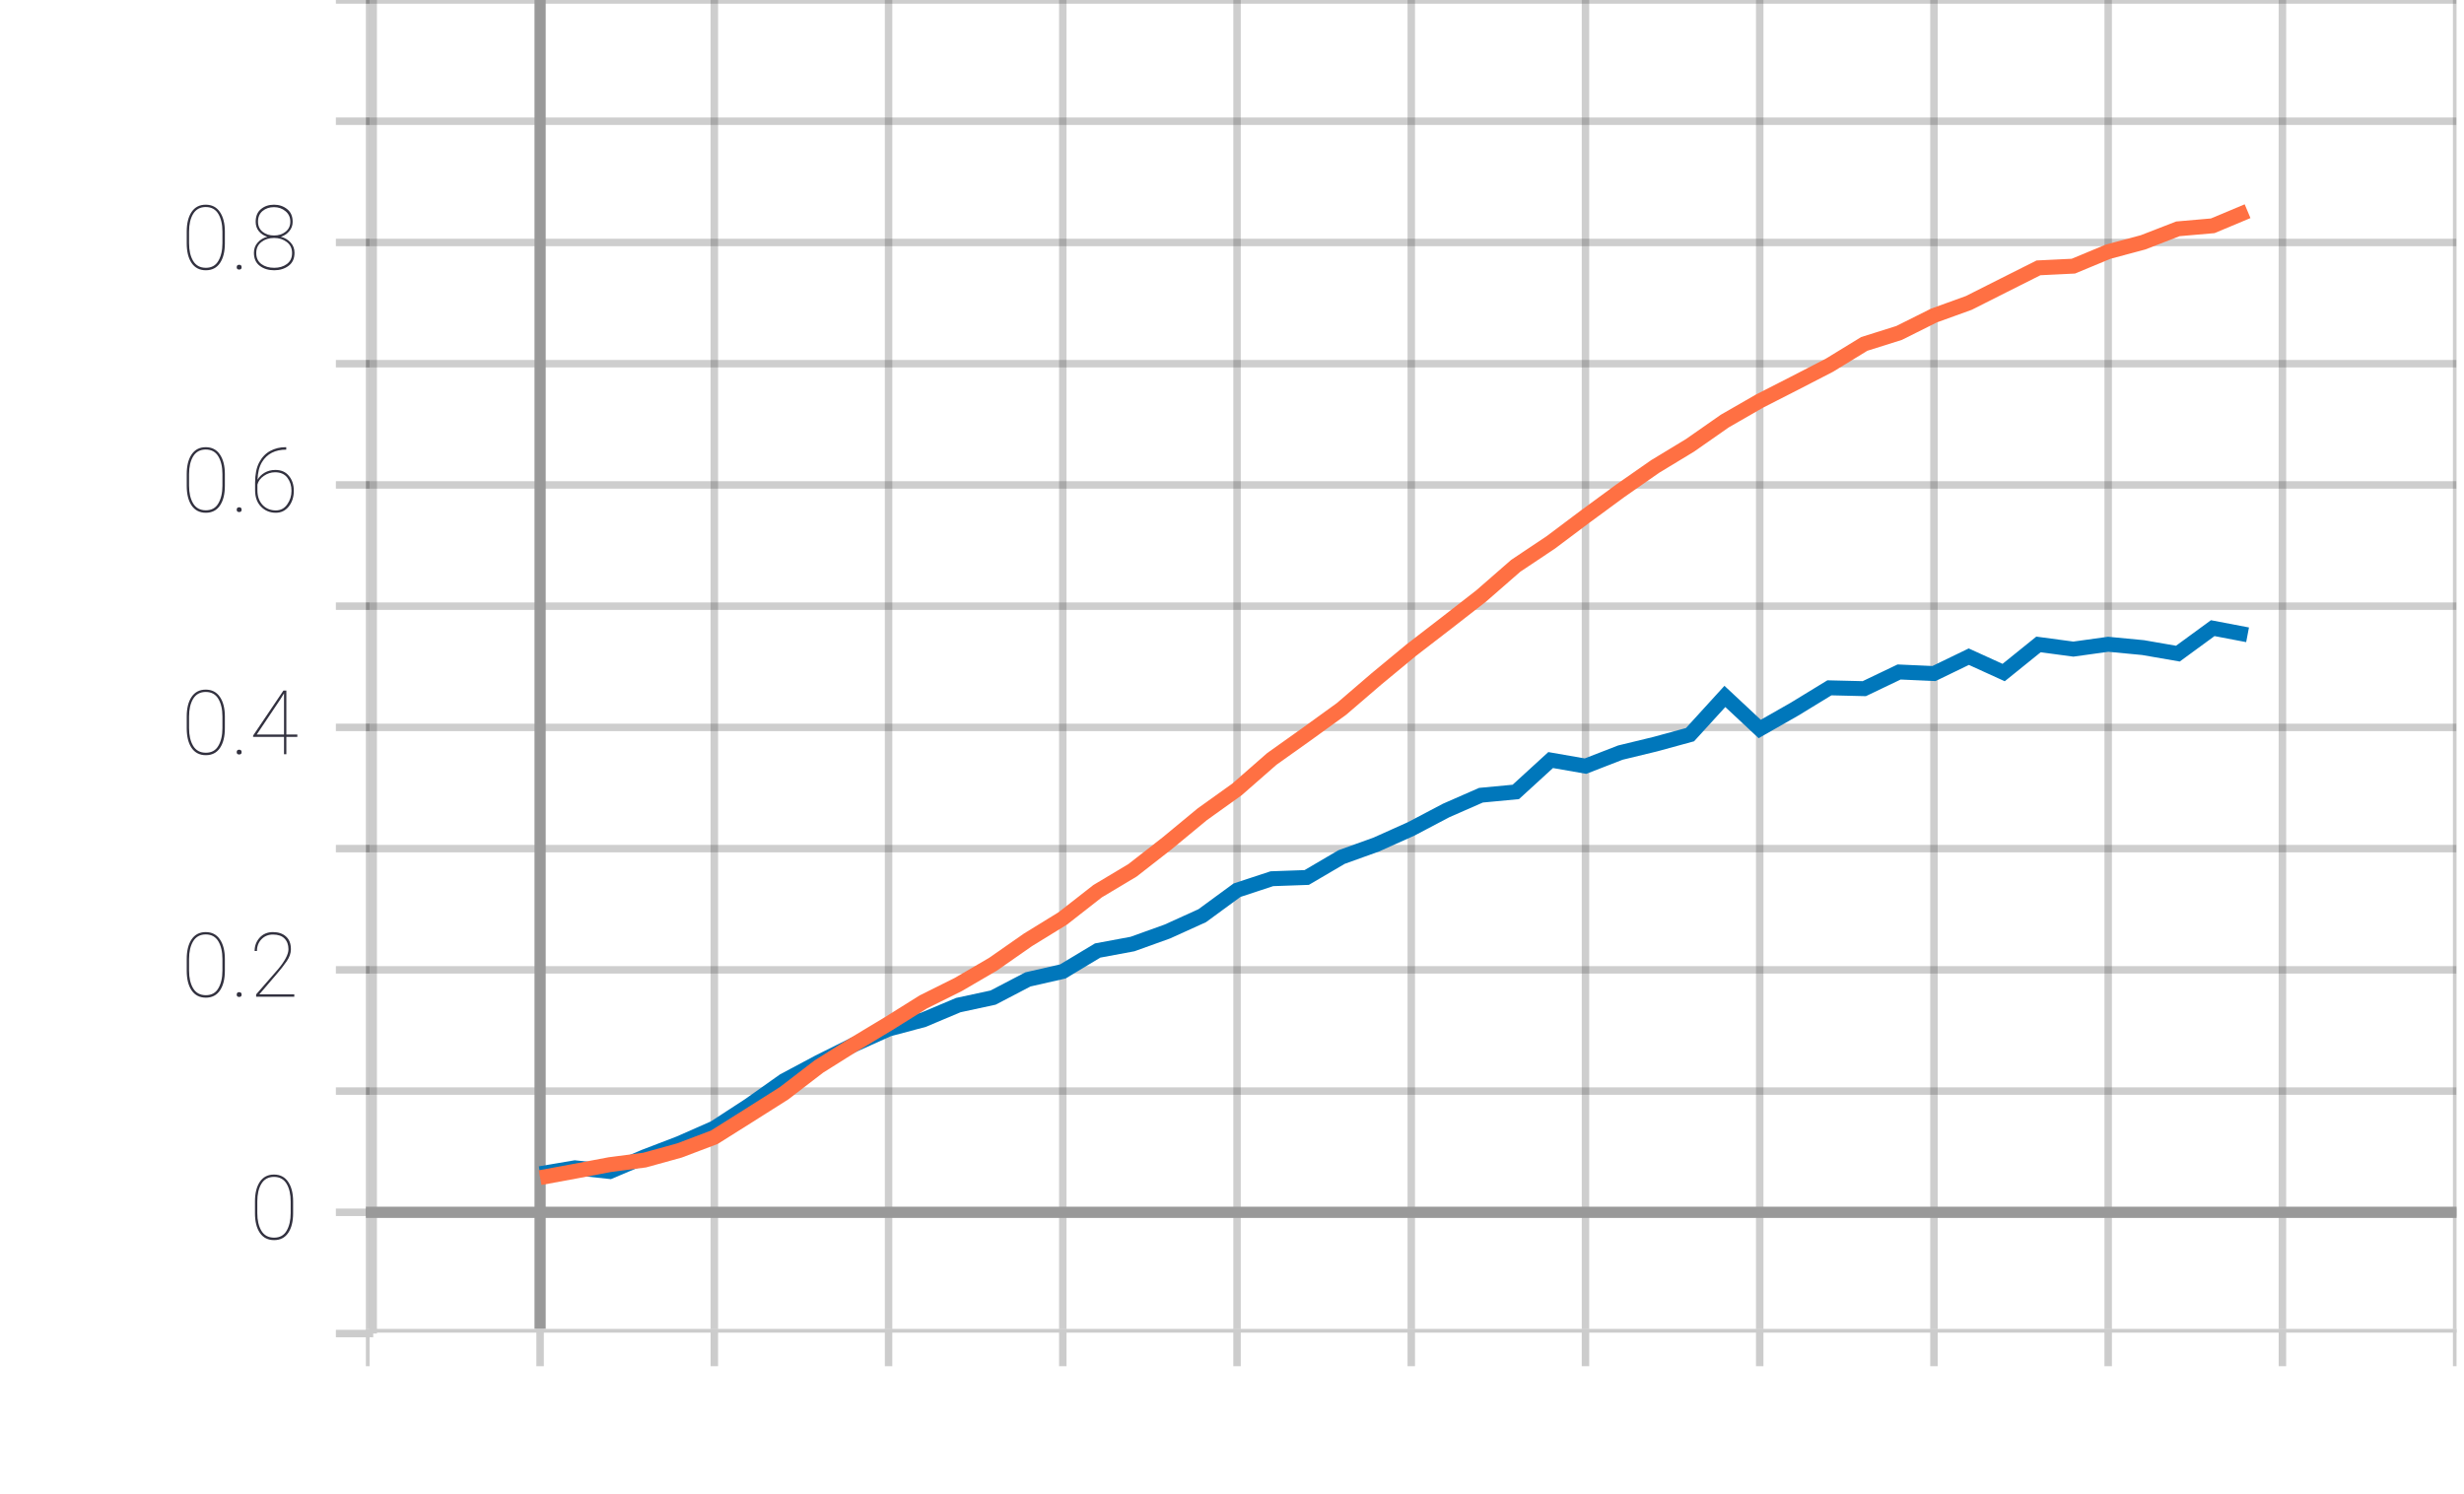
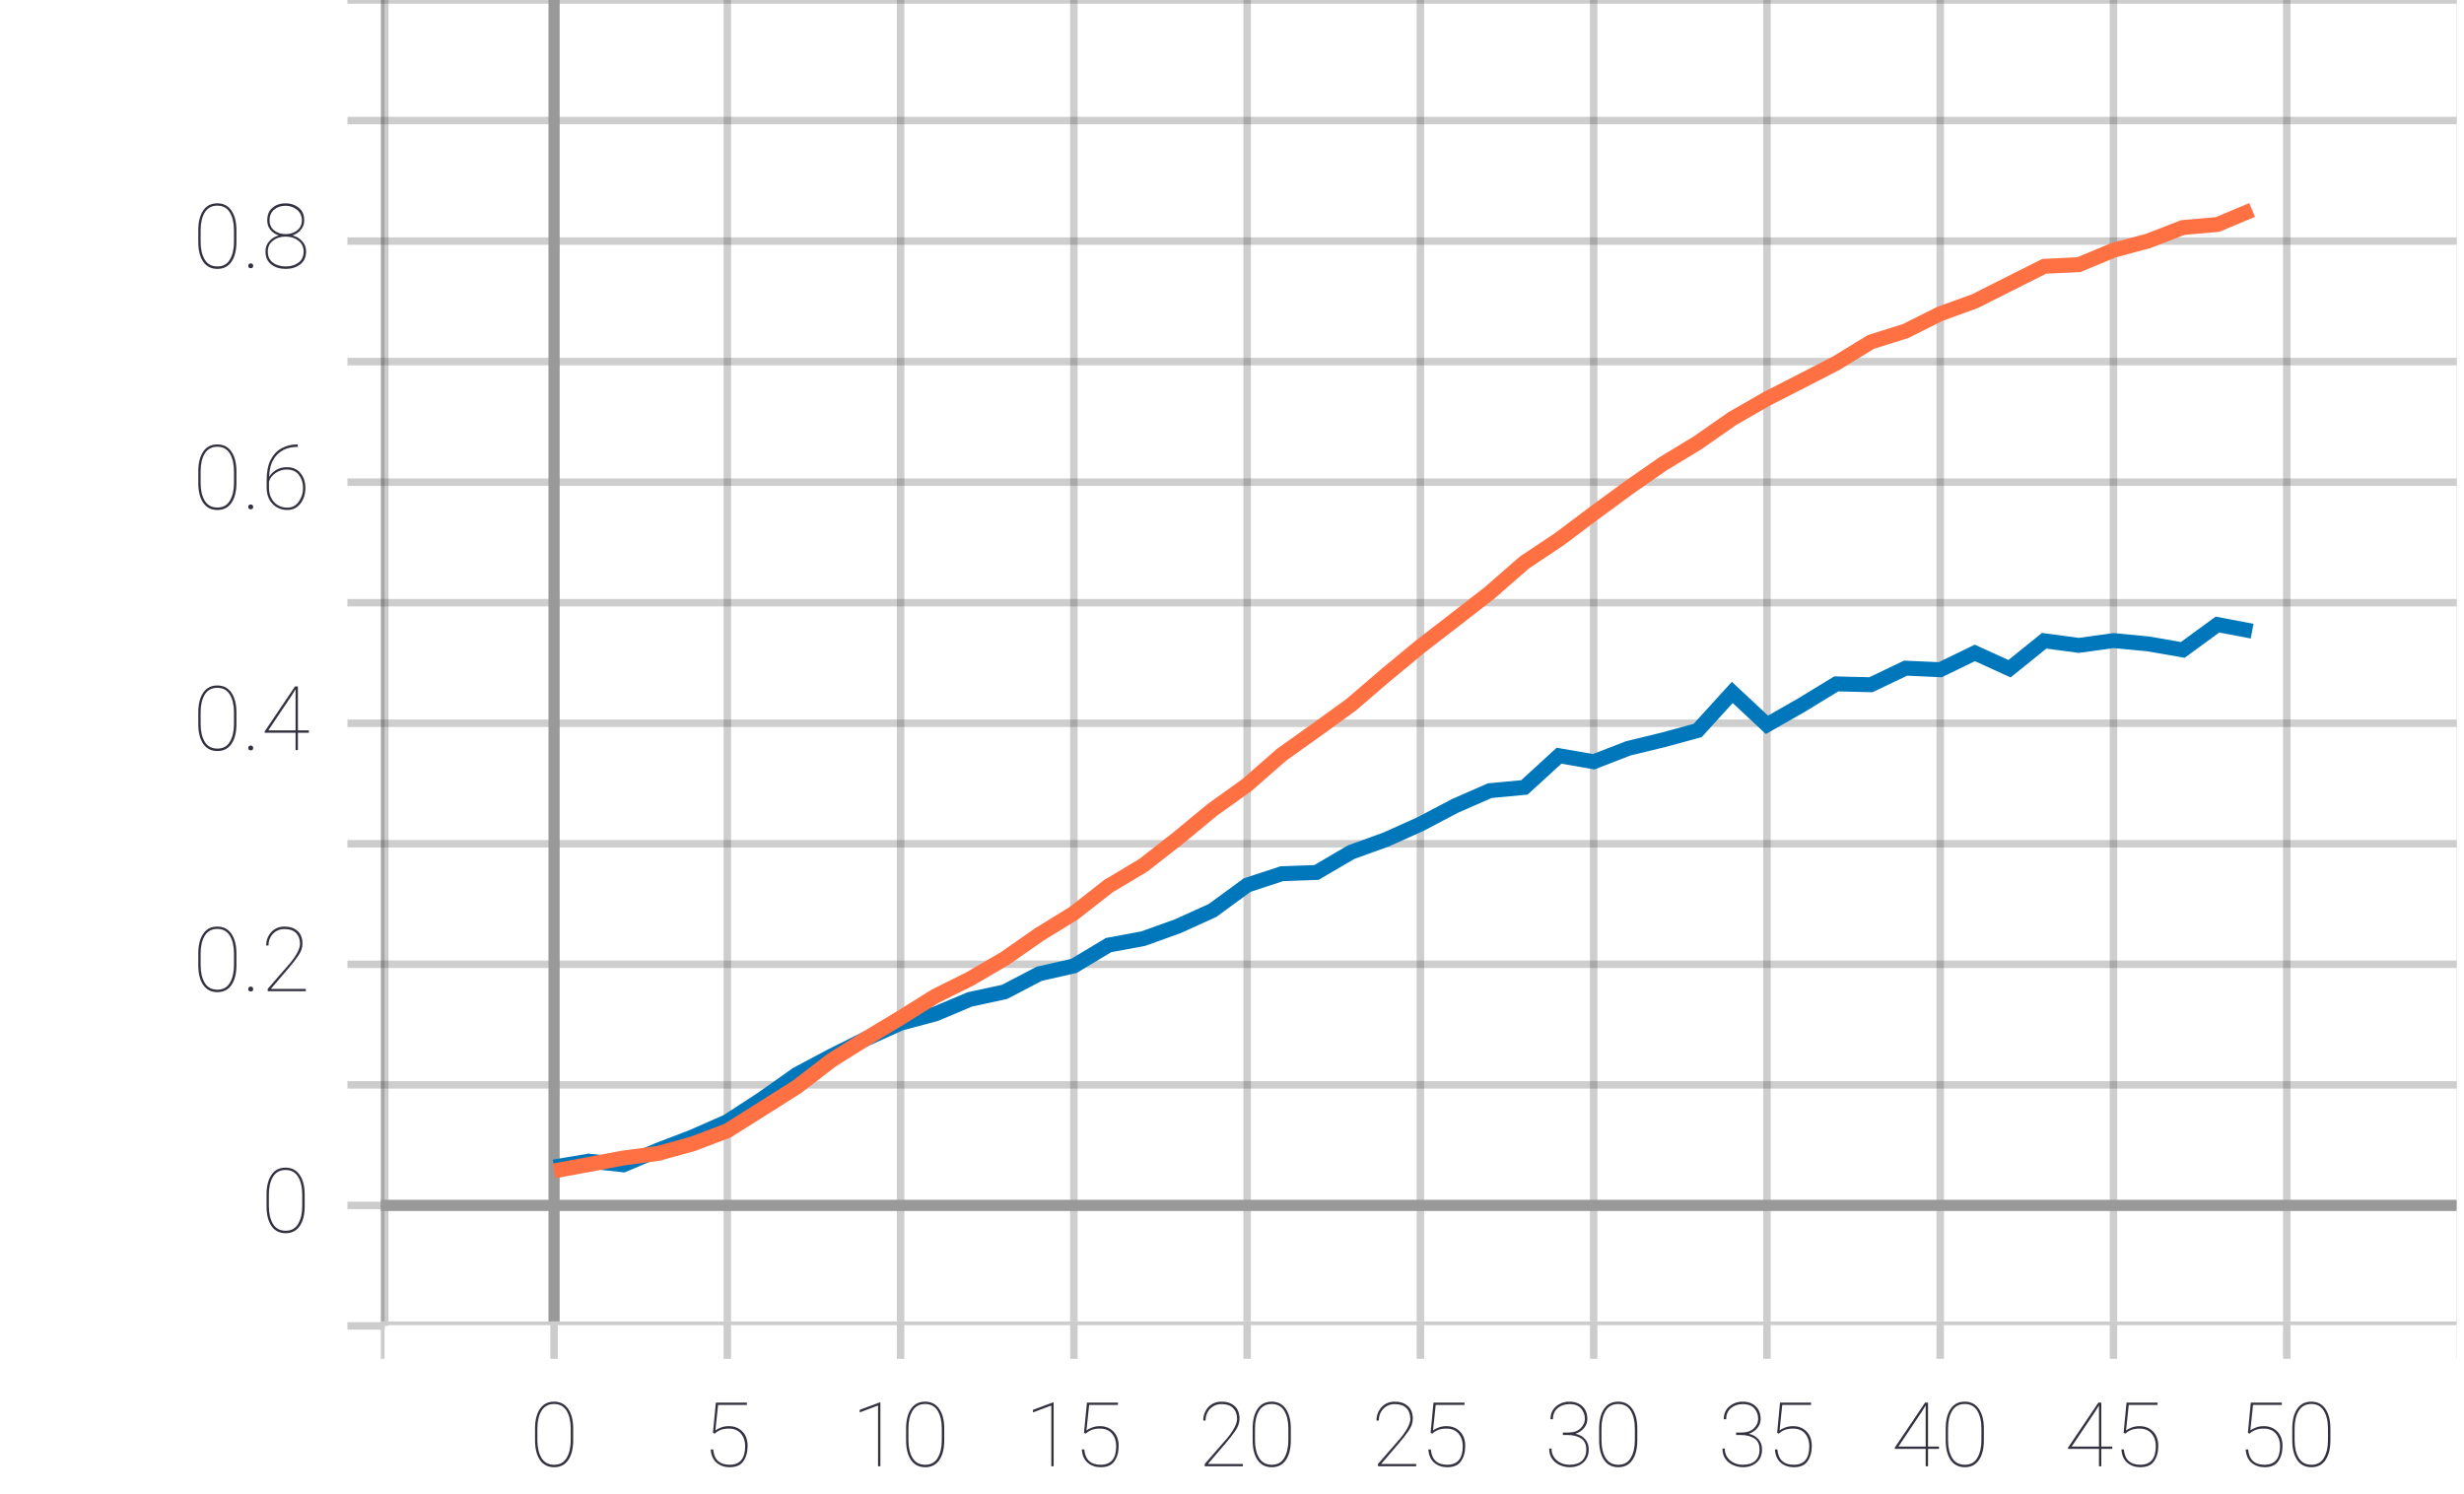
<svg xmlns="http://www.w3.org/2000/svg" viewBox="0 0 330 200">
  <g>
    <g>
      <g>
        <g>
          <g>
-             <line x1="49.984" y1="178.62" x2="44.984" y2="178.62" style="visibility: inherit;" fill="rgb(0, 0, 0)" stroke="rgb(204, 204, 204)" stroke-width="1px" />
-             <line x1="49.984" y1="162.382" x2="44.984" y2="162.382" style="visibility: inherit;" fill="rgb(0, 0, 0)" stroke="rgb(204, 204, 204)" stroke-width="1px" />
-             <line x1="49.984" y1="146.144" x2="44.984" y2="146.144" style="visibility: inherit;" fill="rgb(0, 0, 0)" stroke="rgb(204, 204, 204)" stroke-width="1px" />
-             <line x1="49.984" y1="129.905" x2="44.984" y2="129.905" style="visibility: inherit;" fill="rgb(0, 0, 0)" stroke="rgb(204, 204, 204)" stroke-width="1px" />
-             <line x1="49.984" y1="113.667" x2="44.984" y2="113.667" style="visibility: inherit;" fill="rgb(0, 0, 0)" stroke="rgb(204, 204, 204)" stroke-width="1px" />
-             <line x1="49.984" y1="97.429" x2="44.984" y2="97.429" style="visibility: inherit;" fill="rgb(0, 0, 0)" stroke="rgb(204, 204, 204)" stroke-width="1px" />
-             <line x1="49.984" y1="81.191" x2="44.984" y2="81.191" style="visibility: inherit;" fill="rgb(0, 0, 0)" stroke="rgb(204, 204, 204)" stroke-width="1px" />
-             <line x1="49.984" y1="64.953" x2="44.984" y2="64.953" style="visibility: inherit;" fill="rgb(0, 0, 0)" stroke="rgb(204, 204, 204)" stroke-width="1px" />
-             <line x1="49.984" y1="48.715" x2="44.984" y2="48.715" style="visibility: inherit;" fill="rgb(0, 0, 0)" stroke="rgb(204, 204, 204)" stroke-width="1px" />
-             <line x1="49.984" y1="32.476" x2="44.984" y2="32.476" style="visibility: inherit;" fill="rgb(0, 0, 0)" stroke="rgb(204, 204, 204)" stroke-width="1px" />
-             <line x1="49.984" y1="16.238" x2="44.984" y2="16.238" style="visibility: inherit;" fill="rgb(0, 0, 0)" stroke="rgb(204, 204, 204)" stroke-width="1px" />
-             <line x1="49.984" y1="0" x2="44.984" y2="0" style="visibility: inherit;" fill="rgb(0, 0, 0)" stroke="rgb(204, 204, 204)" stroke-width="1px" />
+             <line x1="51.532" y1="177.6" x2="46.532" y2="177.6" style="visibility: inherit;" fill="rgb(0, 0, 0)" stroke="rgb(204, 204, 204)" stroke-width="1px" />
+             <line x1="51.532" y1="161.455" x2="46.532" y2="161.455" style="visibility: inherit;" fill="rgb(0, 0, 0)" stroke="rgb(204, 204, 204)" stroke-width="1px" />
+             <line x1="51.532" y1="145.309" x2="46.532" y2="145.309" style="visibility: inherit;" fill="rgb(0, 0, 0)" stroke="rgb(204, 204, 204)" stroke-width="1px" />
+             <line x1="51.532" y1="129.164" x2="46.532" y2="129.164" style="visibility: inherit;" fill="rgb(0, 0, 0)" stroke="rgb(204, 204, 204)" stroke-width="1px" />
+             <line x1="51.532" y1="113.018" x2="46.532" y2="113.018" style="visibility: inherit;" fill="rgb(0, 0, 0)" stroke="rgb(204, 204, 204)" stroke-width="1px" />
+             <line x1="51.532" y1="96.873" x2="46.532" y2="96.873" style="visibility: inherit;" fill="rgb(0, 0, 0)" stroke="rgb(204, 204, 204)" stroke-width="1px" />
+             <line x1="51.532" y1="80.727" x2="46.532" y2="80.727" style="visibility: inherit;" fill="rgb(0, 0, 0)" stroke="rgb(204, 204, 204)" stroke-width="1px" />
+             <line x1="51.532" y1="64.582" x2="46.532" y2="64.582" style="visibility: inherit;" fill="rgb(0, 0, 0)" stroke="rgb(204, 204, 204)" stroke-width="1px" />
+             <line x1="51.532" y1="48.436" x2="46.532" y2="48.436" style="visibility: inherit;" fill="rgb(0, 0, 0)" stroke="rgb(204, 204, 204)" stroke-width="1px" />
+             <line x1="51.532" y1="32.291" x2="46.532" y2="32.291" style="visibility: inherit;" fill="rgb(0, 0, 0)" stroke="rgb(204, 204, 204)" stroke-width="1px" />
+             <line x1="51.532" y1="16.145" x2="46.532" y2="16.145" style="visibility: inherit;" fill="rgb(0, 0, 0)" stroke="rgb(204, 204, 204)" stroke-width="1px" />
+             <line x1="51.532" y1="0" x2="46.532" y2="0" style="visibility: inherit;" fill="rgb(0, 0, 0)" stroke="rgb(204, 204, 204)" stroke-width="1px" />
          </g>
-           <g transform="translate(39.984, 0)">
-             <text style="text-anchor: end; visibility: hidden; font-family: Roboto, sans-serif; font-size: 12px; font-weight: 200;" x="0" y="178.62" dx="0em" dy="0.3em" fill="rgb(50, 49, 63)" stroke="none" stroke-width="1px">-0.1</text>
-             <text style="text-anchor: end; visibility: inherit; font-family: Roboto, sans-serif; font-size: 12px; font-weight: 200;" x="0" y="162.382" dx="0em" dy="0.3em" fill="rgb(50, 49, 63)" stroke="none" stroke-width="1px">0</text>
-             <text style="text-anchor: end; visibility: hidden; font-family: Roboto, sans-serif; font-size: 12px; font-weight: 200;" x="0" y="146.144" dx="0em" dy="0.3em" fill="rgb(50, 49, 63)" stroke="none" stroke-width="1px">0.1</text>
-             <text style="text-anchor: end; visibility: inherit; font-family: Roboto, sans-serif; font-size: 12px; font-weight: 200;" x="0" y="129.905" dx="0em" dy="0.3em" fill="rgb(50, 49, 63)" stroke="none" stroke-width="1px">0.2</text>
-             <text style="text-anchor: end; visibility: hidden; font-family: Roboto, sans-serif; font-size: 12px; font-weight: 200;" x="0" y="113.667" dx="0em" dy="0.3em" fill="rgb(50, 49, 63)" stroke="none" stroke-width="1px">0.3</text>
-             <text style="text-anchor: end; visibility: inherit; font-family: Roboto, sans-serif; font-size: 12px; font-weight: 200;" x="0" y="97.429" dx="0em" dy="0.3em" fill="rgb(50, 49, 63)" stroke="none" stroke-width="1px">0.4</text>
-             <text style="text-anchor: end; visibility: hidden; font-family: Roboto, sans-serif; font-size: 12px; font-weight: 200;" x="0" y="81.191" dx="0em" dy="0.3em" fill="rgb(50, 49, 63)" stroke="none" stroke-width="1px">0.5</text>
-             <text style="text-anchor: end; visibility: inherit; font-family: Roboto, sans-serif; font-size: 12px; font-weight: 200;" x="0" y="64.953" dx="0em" dy="0.3em" fill="rgb(50, 49, 63)" stroke="none" stroke-width="1px">0.6</text>
-             <text style="text-anchor: end; visibility: hidden; font-family: Roboto, sans-serif; font-size: 12px; font-weight: 200;" x="0" y="48.715" dx="0em" dy="0.3em" fill="rgb(50, 49, 63)" stroke="none" stroke-width="1px">0.7</text>
-             <text style="text-anchor: end; visibility: inherit; font-family: Roboto, sans-serif; font-size: 12px; font-weight: 200;" x="0" y="32.476" dx="0em" dy="0.3em" fill="rgb(50, 49, 63)" stroke="none" stroke-width="1px">0.8</text>
-             <text style="text-anchor: end; visibility: hidden; font-family: Roboto, sans-serif; font-size: 12px; font-weight: 200;" x="0" y="16.238" dx="0em" dy="0.3em" fill="rgb(50, 49, 63)" stroke="none" stroke-width="1px">0.9</text>
+           <g transform="translate(41.532, 0)">
+             <text style="text-anchor: end; visibility: hidden; font-family: Roboto, sans-serif; font-size: 12px; font-weight: 200;" x="0" y="177.6" dx="0em" dy="0.3em" fill="rgb(50, 49, 63)" stroke="none" stroke-width="1px">-0.1</text>
+             <text style="text-anchor: end; visibility: inherit; font-family: Roboto, sans-serif; font-size: 12px; font-weight: 200;" x="0" y="161.455" dx="0em" dy="0.3em" fill="rgb(50, 49, 63)" stroke="none" stroke-width="1px">0</text>
+             <text style="text-anchor: end; visibility: hidden; font-family: Roboto, sans-serif; font-size: 12px; font-weight: 200;" x="0" y="145.309" dx="0em" dy="0.3em" fill="rgb(50, 49, 63)" stroke="none" stroke-width="1px">0.1</text>
+             <text style="text-anchor: end; visibility: inherit; font-family: Roboto, sans-serif; font-size: 12px; font-weight: 200;" x="0" y="129.164" dx="0em" dy="0.3em" fill="rgb(50, 49, 63)" stroke="none" stroke-width="1px">0.2</text>
+             <text style="text-anchor: end; visibility: hidden; font-family: Roboto, sans-serif; font-size: 12px; font-weight: 200;" x="0" y="113.018" dx="0em" dy="0.3em" fill="rgb(50, 49, 63)" stroke="none" stroke-width="1px">0.3</text>
+             <text style="text-anchor: end; visibility: inherit; font-family: Roboto, sans-serif; font-size: 12px; font-weight: 200;" x="0" y="96.873" dx="0em" dy="0.3em" fill="rgb(50, 49, 63)" stroke="none" stroke-width="1px">0.4</text>
+             <text style="text-anchor: end; visibility: hidden; font-family: Roboto, sans-serif; font-size: 12px; font-weight: 200;" x="0" y="80.727" dx="0em" dy="0.3em" fill="rgb(50, 49, 63)" stroke="none" stroke-width="1px">0.5</text>
+             <text style="text-anchor: end; visibility: inherit; font-family: Roboto, sans-serif; font-size: 12px; font-weight: 200;" x="0" y="64.582" dx="0em" dy="0.3em" fill="rgb(50, 49, 63)" stroke="none" stroke-width="1px">0.6</text>
+             <text style="text-anchor: end; visibility: hidden; font-family: Roboto, sans-serif; font-size: 12px; font-weight: 200;" x="0" y="48.436" dx="0em" dy="0.3em" fill="rgb(50, 49, 63)" stroke="none" stroke-width="1px">0.7</text>
+             <text style="text-anchor: end; visibility: inherit; font-family: Roboto, sans-serif; font-size: 12px; font-weight: 200;" x="0" y="32.291" dx="0em" dy="0.3em" fill="rgb(50, 49, 63)" stroke="none" stroke-width="1px">0.8</text>
+             <text style="text-anchor: end; visibility: hidden; font-family: Roboto, sans-serif; font-size: 12px; font-weight: 200;" x="0" y="16.145" dx="0em" dy="0.3em" fill="rgb(50, 49, 63)" stroke="none" stroke-width="1px">0.9</text>
            <text style="text-anchor: end; visibility: hidden; font-family: Roboto, sans-serif; font-size: 12px; font-weight: 200;" x="0" y="0" dx="0em" dy="0.3em" fill="rgb(50, 49, 63)" stroke="none" stroke-width="1px">1</text>
          </g>
-           <line x1="49.984" y1="0" x2="49.984" y2="178.62" fill="rgb(0, 0, 0)" stroke="rgb(204, 204, 204)" stroke-width="1px" />
+           <line x1="51.532" y1="0" x2="51.532" y2="177.6" fill="rgb(0, 0, 0)" stroke="rgb(204, 204, 204)" stroke-width="1px" />
        </g>
      </g>
-       <g transform="translate(49, 0)" clip-path="url(#clip_0)">
+       <g transform="translate(51, 0)" clip-path="url(#clip_0)">
        <clipPath id="clip_0">
-           <rect width="280" height="178" />
+           <rect width="278" height="177" />
        </clipPath>
        <g>
          <g>
            <g>
-               <line x1="0" y1="0" x2="0" y2="178.62" fill="rgb(0, 0, 0)" stroke="rgb(60, 60, 60)" stroke-width="1px" opacity="0.25" />
-               <line x1="23.335" y1="0" x2="23.335" y2="178.62" fill="rgb(0, 0, 0)" stroke="rgb(60, 60, 60)" stroke-width="1px" opacity="0.25" />
-               <line x1="46.669" y1="0" x2="46.669" y2="178.62" fill="rgb(0, 0, 0)" stroke="rgb(60, 60, 60)" stroke-width="1px" opacity="0.25" />
-               <line x1="70.004" y1="0" x2="70.004" y2="178.62" fill="rgb(0, 0, 0)" stroke="rgb(60, 60, 60)" stroke-width="1px" opacity="0.25" />
-               <line x1="93.339" y1="0" x2="93.339" y2="178.62" fill="rgb(0, 0, 0)" stroke="rgb(60, 60, 60)" stroke-width="1px" opacity="0.25" />
-               <line x1="116.673" y1="0" x2="116.673" y2="178.62" fill="rgb(0, 0, 0)" stroke="rgb(60, 60, 60)" stroke-width="1px" opacity="0.25" />
-               <line x1="140.008" y1="0" x2="140.008" y2="178.62" fill="rgb(0, 0, 0)" stroke="rgb(60, 60, 60)" stroke-width="1px" opacity="0.25" />
-               <line x1="163.343" y1="0" x2="163.343" y2="178.62" fill="rgb(0, 0, 0)" stroke="rgb(60, 60, 60)" stroke-width="1px" opacity="0.25" />
-               <line x1="186.677" y1="0" x2="186.677" y2="178.62" fill="rgb(0, 0, 0)" stroke="rgb(60, 60, 60)" stroke-width="1px" opacity="0.25" />
-               <line x1="210.012" y1="0" x2="210.012" y2="178.62" fill="rgb(0, 0, 0)" stroke="rgb(60, 60, 60)" stroke-width="1px" opacity="0.25" />
-               <line x1="233.347" y1="0" x2="233.347" y2="178.62" fill="rgb(0, 0, 0)" stroke="rgb(60, 60, 60)" stroke-width="1px" opacity="0.25" />
-               <line x1="256.681" y1="0" x2="256.681" y2="178.62" fill="rgb(0, 0, 0)" stroke="rgb(60, 60, 60)" stroke-width="1px" opacity="0.25" />
-               <line x1="280.016" y1="0" x2="280.016" y2="178.62" fill="rgb(0, 0, 0)" stroke="rgb(60, 60, 60)" stroke-width="1px" opacity="0.25" />
+               <line x1="0" y1="0" x2="0" y2="177.6" fill="rgb(0, 0, 0)" stroke="rgb(60, 60, 60)" stroke-width="1px" opacity="0.25" />
+               <line x1="23.206" y1="0" x2="23.206" y2="177.6" fill="rgb(0, 0, 0)" stroke="rgb(60, 60, 60)" stroke-width="1px" opacity="0.25" />
+               <line x1="46.411" y1="0" x2="46.411" y2="177.6" fill="rgb(0, 0, 0)" stroke="rgb(60, 60, 60)" stroke-width="1px" opacity="0.25" />
+               <line x1="69.617" y1="0" x2="69.617" y2="177.6" fill="rgb(0, 0, 0)" stroke="rgb(60, 60, 60)" stroke-width="1px" opacity="0.25" />
+               <line x1="92.823" y1="0" x2="92.823" y2="177.6" fill="rgb(0, 0, 0)" stroke="rgb(60, 60, 60)" stroke-width="1px" opacity="0.25" />
+               <line x1="116.028" y1="0" x2="116.028" y2="177.6" fill="rgb(0, 0, 0)" stroke="rgb(60, 60, 60)" stroke-width="1px" opacity="0.25" />
+               <line x1="139.234" y1="0" x2="139.234" y2="177.6" fill="rgb(0, 0, 0)" stroke="rgb(60, 60, 60)" stroke-width="1px" opacity="0.25" />
+               <line x1="162.44" y1="0" x2="162.44" y2="177.6" fill="rgb(0, 0, 0)" stroke="rgb(60, 60, 60)" stroke-width="1px" opacity="0.25" />
+               <line x1="185.645" y1="0" x2="185.645" y2="177.6" fill="rgb(0, 0, 0)" stroke="rgb(60, 60, 60)" stroke-width="1px" opacity="0.25" />
+               <line x1="208.851" y1="0" x2="208.851" y2="177.6" fill="rgb(0, 0, 0)" stroke="rgb(60, 60, 60)" stroke-width="1px" opacity="0.25" />
+               <line x1="232.057" y1="0" x2="232.057" y2="177.6" fill="rgb(0, 0, 0)" stroke="rgb(60, 60, 60)" stroke-width="1px" opacity="0.25" />
+               <line x1="255.262" y1="0" x2="255.262" y2="177.6" fill="rgb(0, 0, 0)" stroke="rgb(60, 60, 60)" stroke-width="1px" opacity="0.25" />
+               <line x1="278.468" y1="0" x2="278.468" y2="177.6" fill="rgb(0, 0, 0)" stroke="rgb(60, 60, 60)" stroke-width="1px" opacity="0.25" />
            </g>
            <g>
-               <line x1="0" y1="178.62" x2="280.016" y2="178.62" fill="rgb(0, 0, 0)" stroke="rgb(60, 60, 60)" stroke-width="1px" opacity="0.25" />
-               <line x1="0" y1="162.382" x2="280.016" y2="162.382" fill="rgb(0, 0, 0)" stroke="rgb(60, 60, 60)" stroke-width="1px" opacity="0.25" />
-               <line x1="0" y1="146.144" x2="280.016" y2="146.144" fill="rgb(0, 0, 0)" stroke="rgb(60, 60, 60)" stroke-width="1px" opacity="0.25" />
-               <line x1="0" y1="129.905" x2="280.016" y2="129.905" fill="rgb(0, 0, 0)" stroke="rgb(60, 60, 60)" stroke-width="1px" opacity="0.25" />
-               <line x1="0" y1="113.667" x2="280.016" y2="113.667" fill="rgb(0, 0, 0)" stroke="rgb(60, 60, 60)" stroke-width="1px" opacity="0.25" />
-               <line x1="0" y1="97.429" x2="280.016" y2="97.429" fill="rgb(0, 0, 0)" stroke="rgb(60, 60, 60)" stroke-width="1px" opacity="0.25" />
-               <line x1="0" y1="81.191" x2="280.016" y2="81.191" fill="rgb(0, 0, 0)" stroke="rgb(60, 60, 60)" stroke-width="1px" opacity="0.25" />
-               <line x1="0" y1="64.953" x2="280.016" y2="64.953" fill="rgb(0, 0, 0)" stroke="rgb(60, 60, 60)" stroke-width="1px" opacity="0.25" />
-               <line x1="0" y1="48.715" x2="280.016" y2="48.715" fill="rgb(0, 0, 0)" stroke="rgb(60, 60, 60)" stroke-width="1px" opacity="0.25" />
-               <line x1="0" y1="32.476" x2="280.016" y2="32.476" fill="rgb(0, 0, 0)" stroke="rgb(60, 60, 60)" stroke-width="1px" opacity="0.25" />
-               <line x1="0" y1="16.238" x2="280.016" y2="16.238" fill="rgb(0, 0, 0)" stroke="rgb(60, 60, 60)" stroke-width="1px" opacity="0.25" />
-               <line x1="0" y1="0" x2="280.016" y2="0" fill="rgb(0, 0, 0)" stroke="rgb(60, 60, 60)" stroke-width="1px" opacity="0.25" />
+               <line x1="0" y1="177.6" x2="278.468" y2="177.6" fill="rgb(0, 0, 0)" stroke="rgb(60, 60, 60)" stroke-width="1px" opacity="0.25" />
+               <line x1="0" y1="161.455" x2="278.468" y2="161.455" fill="rgb(0, 0, 0)" stroke="rgb(60, 60, 60)" stroke-width="1px" opacity="0.25" />
+               <line x1="0" y1="145.309" x2="278.468" y2="145.309" fill="rgb(0, 0, 0)" stroke="rgb(60, 60, 60)" stroke-width="1px" opacity="0.25" />
+               <line x1="0" y1="129.164" x2="278.468" y2="129.164" fill="rgb(0, 0, 0)" stroke="rgb(60, 60, 60)" stroke-width="1px" opacity="0.25" />
+               <line x1="0" y1="113.018" x2="278.468" y2="113.018" fill="rgb(0, 0, 0)" stroke="rgb(60, 60, 60)" stroke-width="1px" opacity="0.25" />
+               <line x1="0" y1="96.873" x2="278.468" y2="96.873" fill="rgb(0, 0, 0)" stroke="rgb(60, 60, 60)" stroke-width="1px" opacity="0.25" />
+               <line x1="0" y1="80.727" x2="278.468" y2="80.727" fill="rgb(0, 0, 0)" stroke="rgb(60, 60, 60)" stroke-width="1px" opacity="0.25" />
+               <line x1="0" y1="64.582" x2="278.468" y2="64.582" fill="rgb(0, 0, 0)" stroke="rgb(60, 60, 60)" stroke-width="1px" opacity="0.25" />
+               <line x1="0" y1="48.436" x2="278.468" y2="48.436" fill="rgb(0, 0, 0)" stroke="rgb(60, 60, 60)" stroke-width="1px" opacity="0.25" />
+               <line x1="0" y1="32.291" x2="278.468" y2="32.291" fill="rgb(0, 0, 0)" stroke="rgb(60, 60, 60)" stroke-width="1px" opacity="0.25" />
+               <line x1="0" y1="16.145" x2="278.468" y2="16.145" fill="rgb(0, 0, 0)" stroke="rgb(60, 60, 60)" stroke-width="1px" opacity="0.25" />
+               <line x1="0" y1="0" x2="278.468" y2="0" fill="rgb(0, 0, 0)" stroke="rgb(60, 60, 60)" stroke-width="1px" opacity="0.25" />
            </g>
          </g>
        </g>
        <g>
          <g>
-             <line x1="0" y1="162.382" x2="280.016" y2="162.382" fill="rgb(0, 0, 0)" stroke="rgb(153, 153, 153)" stroke-width="1.5px" />
+             <line x1="0" y1="161.455" x2="278.468" y2="161.455" fill="rgb(0, 0, 0)" stroke="rgb(153, 153, 153)" stroke-width="1.5px" />
          </g>
        </g>
        <g>
          <g>
-             <line x1="23.335" y1="0" x2="23.335" y2="178.62" fill="rgb(0, 0, 0)" stroke="rgb(153, 153, 153)" stroke-width="1.5px" />
+             <line x1="23.206" y1="0" x2="23.206" y2="177.6" fill="rgb(0, 0, 0)" stroke="rgb(153, 153, 153)" stroke-width="1.5px" />
          </g>
        </g>
        <g>
          <g>
            <g>
              <g>
                <g>
-                   <path style="fill: none;" stroke="rgb(0, 119, 187)" stroke-width="2px" d="M23.335,157.212L28.002,156.419L32.669,156.918L37.335,154.941L42.002,153.152L46.669,151.095L51.336,148.057L56.003,144.752L60.67,142.266L65.337,139.941L70.004,137.836L74.671,136.593L79.338,134.627L84.005,133.62L88.672,131.183L93.339,130.122L98.006,127.315L102.673,126.447L107.339,124.77L112.006,122.654L116.673,119.236L121.34,117.699L126.007,117.533L130.674,114.795L135.341,113.113L140.008,111.019L144.675,108.56L149.342,106.514L154.009,106.074L158.676,101.805L163.343,102.619L168.01,100.808L172.677,99.678L177.343,98.403L182.01,93.282L186.677,97.642L191.344,94.98L196.011,92.13L200.678,92.242L205.345,90.009L210.012,90.217L214.679,87.957L219.346,90.084L224.013,86.318L228.68,86.944L233.347,86.296L238.014,86.741L242.681,87.55L247.347,84.137L252.014,85.027" fill="none" />
+                   <path style="fill: none;" stroke="rgb(0, 119, 187)" stroke-width="2px" d="M23.206,156.315L27.847,155.526L32.488,156.022L37.129,154.056L41.77,152.277L46.411,150.232L51.052,147.212L55.694,143.925L60.335,141.454L64.976,139.142L69.617,137.049L74.258,135.813L78.899,133.858L83.54,132.857L88.182,130.433L92.823,129.379L97.464,126.588L102.105,125.725L106.746,124.058L111.387,121.954L116.028,118.556L120.669,117.027L125.311,116.862L129.952,114.14L134.593,112.467L139.234,110.385L143.875,107.94L148.516,105.905L153.157,105.469L157.799,101.223L162.44,102.033L167.081,100.233L171.722,99.109L176.363,97.841L181.004,92.749L185.645,97.085L190.286,94.437L194.928,91.604L199.569,91.716L204.21,89.495L208.851,89.702L213.492,87.455L218.133,89.569L222.774,85.825L227.416,86.448L232.057,85.803L236.698,86.245L241.339,87.05L245.98,83.657L250.621,84.541" fill="none" />
                </g>
                <g>
-                   <path style="fill: none;" stroke="rgb(255, 112, 67)" stroke-width="2px" d="M23.335,157.737L28.002,156.878L32.669,155.996L37.335,155.385L42.002,154.096L46.669,152.327L51.336,149.391L56.003,146.437L60.67,142.854L65.337,139.92L70.004,137.115L74.671,134.193L79.338,131.869L84.005,129.144L88.672,125.887L93.339,123.015L98.006,119.365L102.673,116.576L107.339,112.935L112.006,109.076L116.673,105.734L121.34,101.649L126.007,98.328L130.674,94.949L135.341,90.94L140.008,87.079L144.675,83.483L149.342,79.852L154.009,75.779L158.676,72.664L163.343,69.161L168.01,65.733L172.677,62.478L177.343,59.65L182.01,56.391L186.677,53.71L191.344,51.328L196.011,48.92L200.678,46.065L205.345,44.595L210.012,42.263L214.679,40.575L219.346,38.222L224.013,35.877L228.68,35.65L233.347,33.709L238.014,32.461L242.681,30.651L247.347,30.244L252.014,28.287" fill="none" />
+                   <path style="fill: none;" stroke="rgb(255, 112, 67)" stroke-width="2px" d="M23.206,156.836L27.847,155.982L32.488,155.105L37.129,154.497L41.77,153.216L46.411,151.457L51.052,148.538L55.694,145.601L60.335,142.038L64.976,139.121L69.617,136.332L74.258,133.427L78.899,131.116L83.54,128.407L88.182,125.168L92.823,122.313L97.464,118.684L102.105,115.911L106.746,112.29L111.387,108.453L116.028,105.13L120.669,101.069L125.311,97.766L129.952,94.406L134.593,90.421L139.234,86.581L143.875,83.007L148.516,79.396L153.157,75.346L157.799,72.249L162.44,68.766L167.081,65.358L171.722,62.121L176.363,59.31L181.004,56.069L185.645,53.403L190.286,51.035L194.928,48.641L199.569,45.802L204.21,44.34L208.851,42.022L213.492,40.343L218.133,38.004L222.774,35.672L227.416,35.446L232.057,33.516L236.698,32.276L241.339,30.476L245.98,30.072L250.621,28.126" fill="none" />
                </g>
              </g>
            </g>
          </g>
        </g>
      </g>
-       <g transform="translate(49, 178)" clip-path="url(#clip_1)">
+       <g transform="translate(51, 177)" clip-path="url(#clip_1)">
        <clipPath id="clip_1">
-           <rect width="280" height="21" />
+           <rect width="278" height="22" />
        </clipPath>
        <g>
          <g>
            <line x1="0" y1="0" x2="0" y2="5" style="visibility: inherit;" fill="rgb(0, 0, 0)" stroke="rgb(204, 204, 204)" stroke-width="1px" />
-             <line x1="23.335" y1="0" x2="23.335" y2="5" style="visibility: inherit;" fill="rgb(0, 0, 0)" stroke="rgb(204, 204, 204)" stroke-width="1px" />
-             <line x1="46.669" y1="0" x2="46.669" y2="5" style="visibility: inherit;" fill="rgb(0, 0, 0)" stroke="rgb(204, 204, 204)" stroke-width="1px" />
-             <line x1="70.004" y1="0" x2="70.004" y2="5" style="visibility: inherit;" fill="rgb(0, 0, 0)" stroke="rgb(204, 204, 204)" stroke-width="1px" />
-             <line x1="93.339" y1="0" x2="93.339" y2="5" style="visibility: inherit;" fill="rgb(0, 0, 0)" stroke="rgb(204, 204, 204)" stroke-width="1px" />
-             <line x1="116.673" y1="0" x2="116.673" y2="5" style="visibility: inherit;" fill="rgb(0, 0, 0)" stroke="rgb(204, 204, 204)" stroke-width="1px" />
-             <line x1="140.008" y1="0" x2="140.008" y2="5" style="visibility: inherit;" fill="rgb(0, 0, 0)" stroke="rgb(204, 204, 204)" stroke-width="1px" />
-             <line x1="163.343" y1="0" x2="163.343" y2="5" style="visibility: inherit;" fill="rgb(0, 0, 0)" stroke="rgb(204, 204, 204)" stroke-width="1px" />
-             <line x1="186.677" y1="0" x2="186.677" y2="5" style="visibility: inherit;" fill="rgb(0, 0, 0)" stroke="rgb(204, 204, 204)" stroke-width="1px" />
-             <line x1="210.012" y1="0" x2="210.012" y2="5" style="visibility: inherit;" fill="rgb(0, 0, 0)" stroke="rgb(204, 204, 204)" stroke-width="1px" />
-             <line x1="233.347" y1="0" x2="233.347" y2="5" style="visibility: inherit;" fill="rgb(0, 0, 0)" stroke="rgb(204, 204, 204)" stroke-width="1px" />
-             <line x1="256.681" y1="0" x2="256.681" y2="5" style="visibility: inherit;" fill="rgb(0, 0, 0)" stroke="rgb(204, 204, 204)" stroke-width="1px" />
-             <line x1="280.016" y1="0" x2="280.016" y2="5" style="visibility: inherit;" fill="rgb(0, 0, 0)" stroke="rgb(204, 204, 204)" stroke-width="1px" />
+             <line x1="23.206" y1="0" x2="23.206" y2="5" style="visibility: inherit;" fill="rgb(0, 0, 0)" stroke="rgb(204, 204, 204)" stroke-width="1px" />
+             <line x1="46.411" y1="0" x2="46.411" y2="5" style="visibility: inherit;" fill="rgb(0, 0, 0)" stroke="rgb(204, 204, 204)" stroke-width="1px" />
+             <line x1="69.617" y1="0" x2="69.617" y2="5" style="visibility: inherit;" fill="rgb(0, 0, 0)" stroke="rgb(204, 204, 204)" stroke-width="1px" />
+             <line x1="92.823" y1="0" x2="92.823" y2="5" style="visibility: inherit;" fill="rgb(0, 0, 0)" stroke="rgb(204, 204, 204)" stroke-width="1px" />
+             <line x1="116.028" y1="0" x2="116.028" y2="5" style="visibility: inherit;" fill="rgb(0, 0, 0)" stroke="rgb(204, 204, 204)" stroke-width="1px" />
+             <line x1="139.234" y1="0" x2="139.234" y2="5" style="visibility: inherit;" fill="rgb(0, 0, 0)" stroke="rgb(204, 204, 204)" stroke-width="1px" />
+             <line x1="162.44" y1="0" x2="162.44" y2="5" style="visibility: inherit;" fill="rgb(0, 0, 0)" stroke="rgb(204, 204, 204)" stroke-width="1px" />
+             <line x1="185.645" y1="0" x2="185.645" y2="5" style="visibility: inherit;" fill="rgb(0, 0, 0)" stroke="rgb(204, 204, 204)" stroke-width="1px" />
+             <line x1="208.851" y1="0" x2="208.851" y2="5" style="visibility: inherit;" fill="rgb(0, 0, 0)" stroke="rgb(204, 204, 204)" stroke-width="1px" />
+             <line x1="232.057" y1="0" x2="232.057" y2="5" style="visibility: inherit;" fill="rgb(0, 0, 0)" stroke="rgb(204, 204, 204)" stroke-width="1px" />
+             <line x1="255.262" y1="0" x2="255.262" y2="5" style="visibility: inherit;" fill="rgb(0, 0, 0)" stroke="rgb(204, 204, 204)" stroke-width="1px" />
+             <line x1="278.468" y1="0" x2="278.468" y2="5" style="visibility: inherit;" fill="rgb(0, 0, 0)" stroke="rgb(204, 204, 204)" stroke-width="1px" />
          </g>
          <g transform="translate(0, 8)">
            <text style="text-anchor: middle; visibility: hidden; font-family: Roboto, sans-serif; font-size: 12px; font-weight: 200;" x="0" y="0" dx="0em" dy="0.95em" fill="rgb(50, 49, 63)" stroke="none" stroke-width="1px">-5</text>
-             <text style="text-anchor: middle; visibility: hidden; font-family: Roboto, sans-serif; font-size: 12px; font-weight: 200;" x="23.335" y="0" dx="0em" dy="0.95em" fill="rgb(50, 49, 63)" stroke="none" stroke-width="1px">0</text>
-             <text style="text-anchor: middle; visibility: hidden; font-family: Roboto, sans-serif; font-size: 12px; font-weight: 200;" x="46.669" y="0" dx="0em" dy="0.95em" fill="rgb(50, 49, 63)" stroke="none" stroke-width="1px">5</text>
-             <text style="text-anchor: middle; visibility: hidden; font-family: Roboto, sans-serif; font-size: 12px; font-weight: 200;" x="70.004" y="0" dx="0em" dy="0.95em" fill="rgb(50, 49, 63)" stroke="none" stroke-width="1px">10</text>
-             <text style="text-anchor: middle; visibility: hidden; font-family: Roboto, sans-serif; font-size: 12px; font-weight: 200;" x="93.339" y="0" dx="0em" dy="0.95em" fill="rgb(50, 49, 63)" stroke="none" stroke-width="1px">15</text>
-             <text style="text-anchor: middle; visibility: hidden; font-family: Roboto, sans-serif; font-size: 12px; font-weight: 200;" x="116.673" y="0" dx="0em" dy="0.95em" fill="rgb(50, 49, 63)" stroke="none" stroke-width="1px">20</text>
-             <text style="text-anchor: middle; visibility: hidden; font-family: Roboto, sans-serif; font-size: 12px; font-weight: 200;" x="140.008" y="0" dx="0em" dy="0.95em" fill="rgb(50, 49, 63)" stroke="none" stroke-width="1px">25</text>
-             <text style="text-anchor: middle; visibility: hidden; font-family: Roboto, sans-serif; font-size: 12px; font-weight: 200;" x="163.343" y="0" dx="0em" dy="0.95em" fill="rgb(50, 49, 63)" stroke="none" stroke-width="1px">30</text>
-             <text style="text-anchor: middle; visibility: hidden; font-family: Roboto, sans-serif; font-size: 12px; font-weight: 200;" x="186.677" y="0" dx="0em" dy="0.95em" fill="rgb(50, 49, 63)" stroke="none" stroke-width="1px">35</text>
-             <text style="text-anchor: middle; visibility: hidden; font-family: Roboto, sans-serif; font-size: 12px; font-weight: 200;" x="210.012" y="0" dx="0em" dy="0.95em" fill="rgb(50, 49, 63)" stroke="none" stroke-width="1px">40</text>
-             <text style="text-anchor: middle; visibility: hidden; font-family: Roboto, sans-serif; font-size: 12px; font-weight: 200;" x="233.347" y="0" dx="0em" dy="0.95em" fill="rgb(50, 49, 63)" stroke="none" stroke-width="1px">45</text>
-             <text style="text-anchor: middle; visibility: hidden; font-family: Roboto, sans-serif; font-size: 12px; font-weight: 200;" x="256.681" y="0" dx="0em" dy="0.95em" fill="rgb(50, 49, 63)" stroke="none" stroke-width="1px">50</text>
-             <text style="text-anchor: middle; visibility: hidden; font-family: Roboto, sans-serif; font-size: 12px; font-weight: 200;" x="280.016" y="0" dx="0em" dy="0.95em" fill="rgb(50, 49, 63)" stroke="none" stroke-width="1px">55</text>
+             <text style="text-anchor: middle; visibility: inherit; font-family: Roboto, sans-serif; font-size: 12px; font-weight: 200;" x="23.206" y="0" dx="0em" dy="0.95em" fill="rgb(50, 49, 63)" stroke="none" stroke-width="1px">0</text>
+             <text style="text-anchor: middle; visibility: inherit; font-family: Roboto, sans-serif; font-size: 12px; font-weight: 200;" x="46.411" y="0" dx="0em" dy="0.95em" fill="rgb(50, 49, 63)" stroke="none" stroke-width="1px">5</text>
+             <text style="text-anchor: middle; visibility: inherit; font-family: Roboto, sans-serif; font-size: 12px; font-weight: 200;" x="69.617" y="0" dx="0em" dy="0.95em" fill="rgb(50, 49, 63)" stroke="none" stroke-width="1px">10</text>
+             <text style="text-anchor: middle; visibility: inherit; font-family: Roboto, sans-serif; font-size: 12px; font-weight: 200;" x="92.823" y="0" dx="0em" dy="0.95em" fill="rgb(50, 49, 63)" stroke="none" stroke-width="1px">15</text>
+             <text style="text-anchor: middle; visibility: inherit; font-family: Roboto, sans-serif; font-size: 12px; font-weight: 200;" x="116.028" y="0" dx="0em" dy="0.95em" fill="rgb(50, 49, 63)" stroke="none" stroke-width="1px">20</text>
+             <text style="text-anchor: middle; visibility: inherit; font-family: Roboto, sans-serif; font-size: 12px; font-weight: 200;" x="139.234" y="0" dx="0em" dy="0.95em" fill="rgb(50, 49, 63)" stroke="none" stroke-width="1px">25</text>
+             <text style="text-anchor: middle; visibility: inherit; font-family: Roboto, sans-serif; font-size: 12px; font-weight: 200;" x="162.44" y="0" dx="0em" dy="0.95em" fill="rgb(50, 49, 63)" stroke="none" stroke-width="1px">30</text>
+             <text style="text-anchor: middle; visibility: inherit; font-family: Roboto, sans-serif; font-size: 12px; font-weight: 200;" x="185.645" y="0" dx="0em" dy="0.95em" fill="rgb(50, 49, 63)" stroke="none" stroke-width="1px">35</text>
+             <text style="text-anchor: middle; visibility: inherit; font-family: Roboto, sans-serif; font-size: 12px; font-weight: 200;" x="208.851" y="0" dx="0em" dy="0.95em" fill="rgb(50, 49, 63)" stroke="none" stroke-width="1px">40</text>
+             <text style="text-anchor: middle; visibility: inherit; font-family: Roboto, sans-serif; font-size: 12px; font-weight: 200;" x="232.057" y="0" dx="0em" dy="0.95em" fill="rgb(50, 49, 63)" stroke="none" stroke-width="1px">45</text>
+             <text style="text-anchor: middle; visibility: inherit; font-family: Roboto, sans-serif; font-size: 12px; font-weight: 200;" x="255.262" y="0" dx="0em" dy="0.95em" fill="rgb(50, 49, 63)" stroke="none" stroke-width="1px">50</text>
+             <text style="text-anchor: middle; visibility: hidden; font-family: Roboto, sans-serif; font-size: 12px; font-weight: 200;" x="278.468" y="0" dx="0em" dy="0.95em" fill="rgb(50, 49, 63)" stroke="none" stroke-width="1px">55</text>
          </g>
-           <line x1="0" y1="0" x2="280.016" y2="0" fill="rgb(0, 0, 0)" stroke="rgb(204, 204, 204)" stroke-width="1px" />
+           <line x1="0" y1="0" x2="278.468" y2="0" fill="rgb(0, 0, 0)" stroke="rgb(204, 204, 204)" stroke-width="1px" />
        </g>
      </g>
    </g>
  </g>
</svg>
